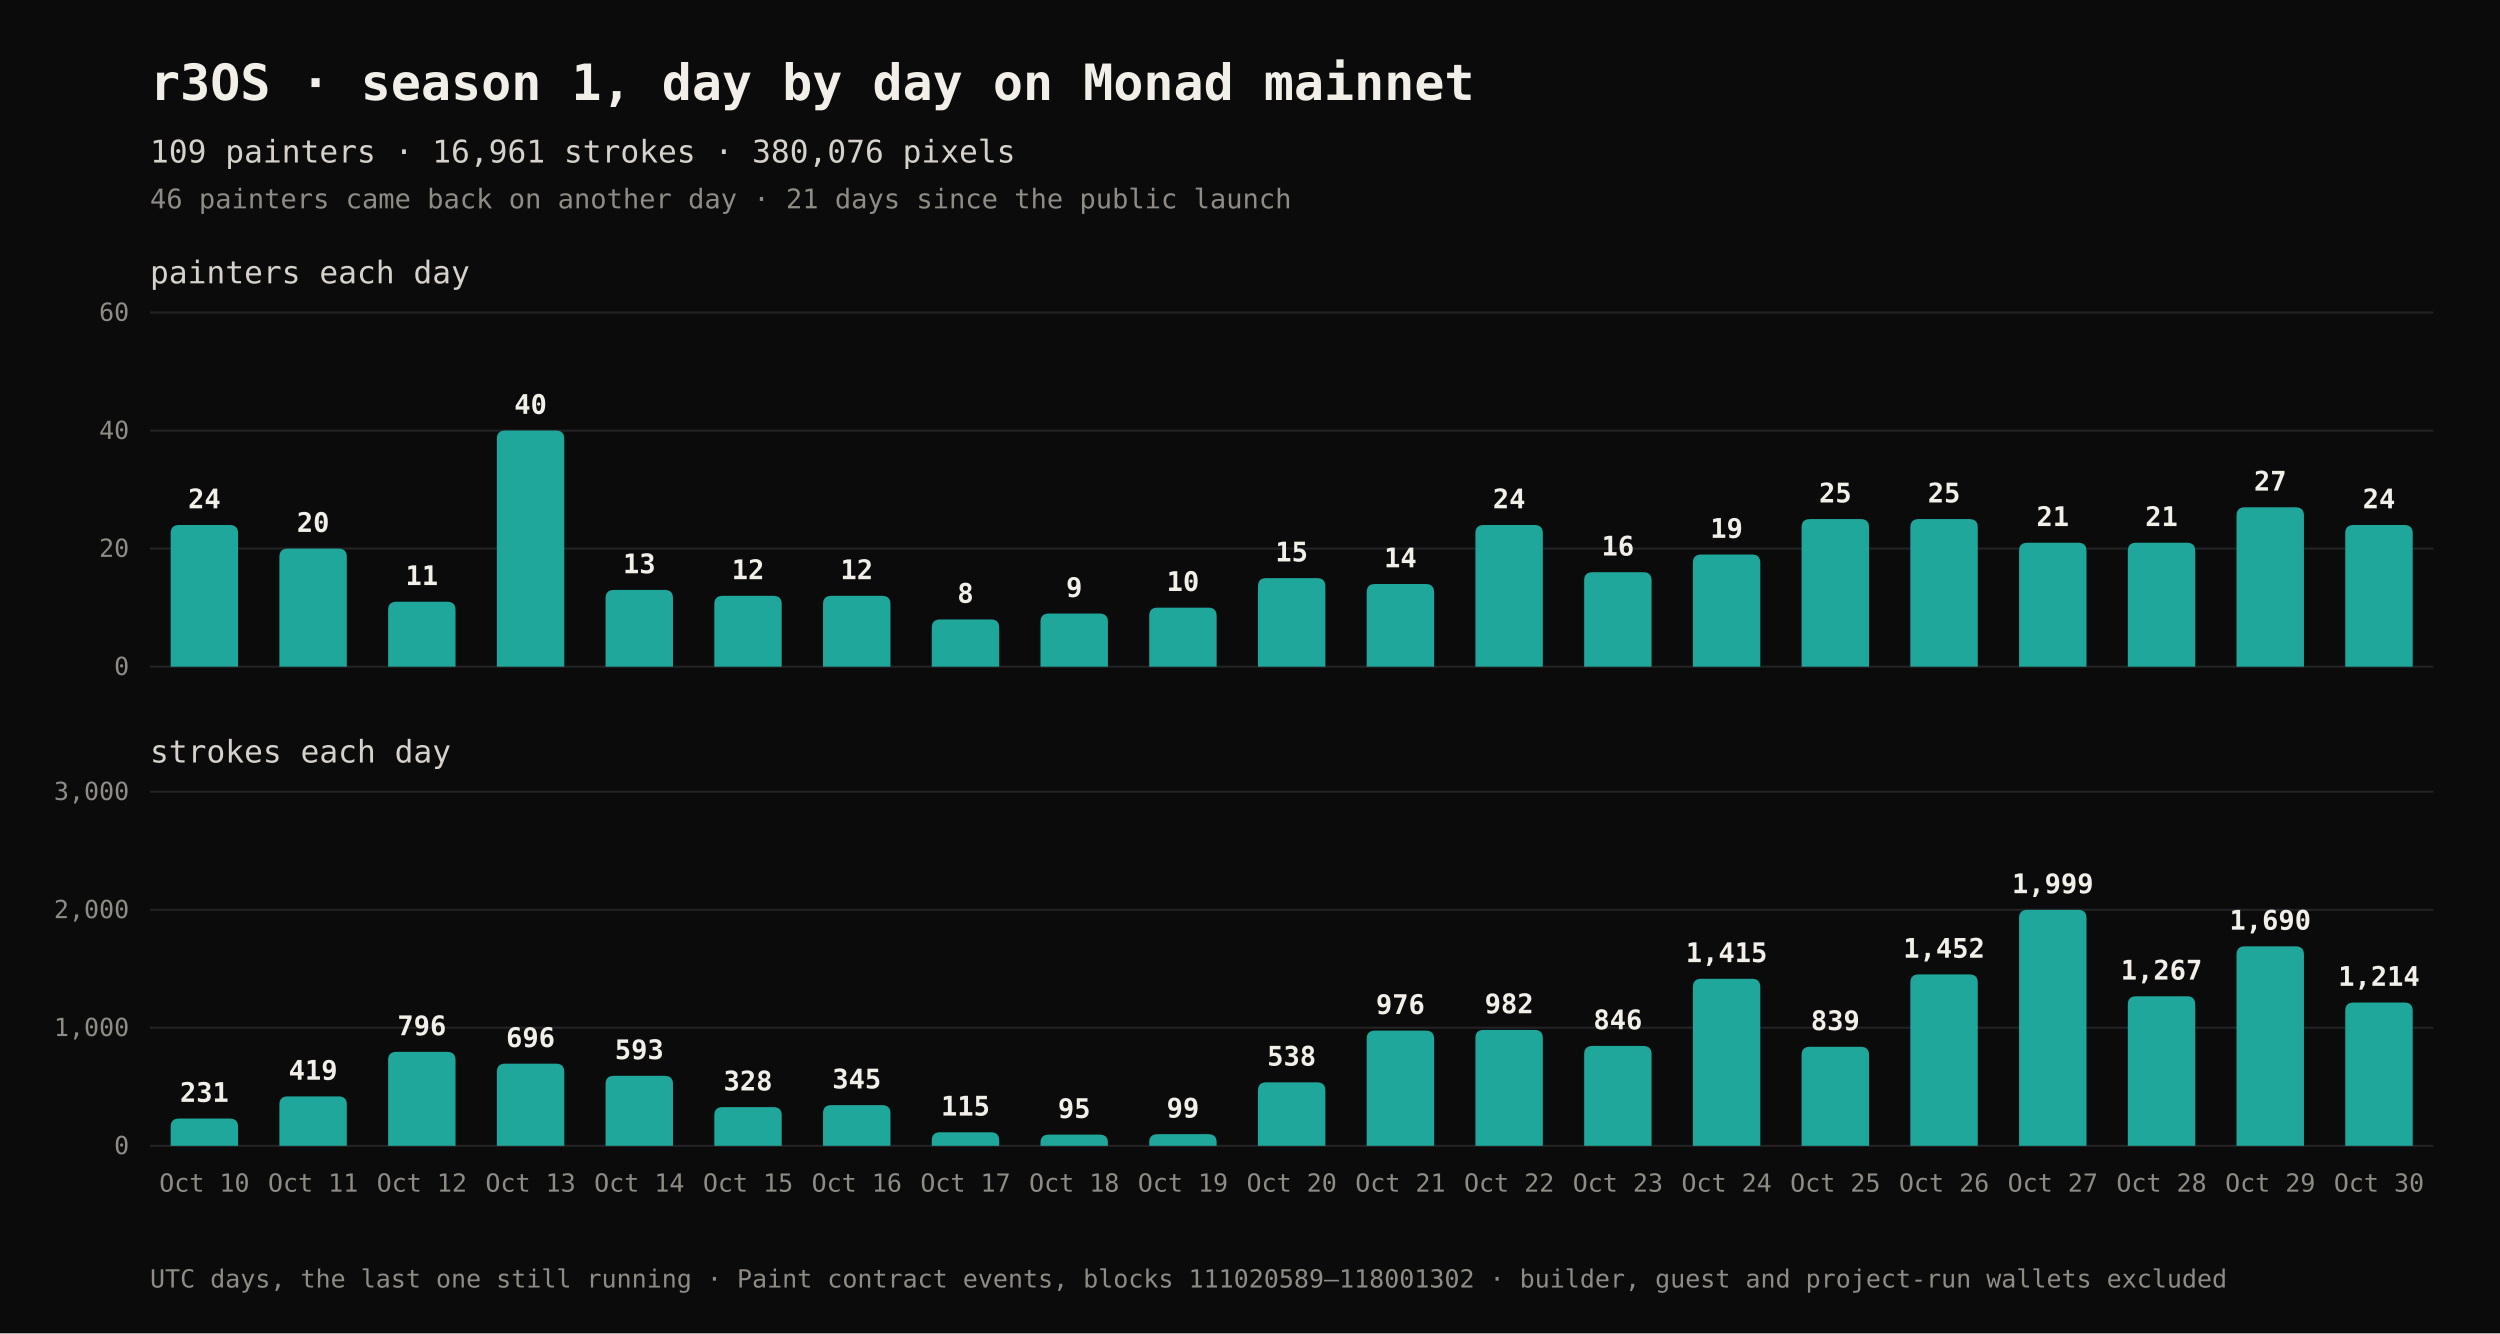
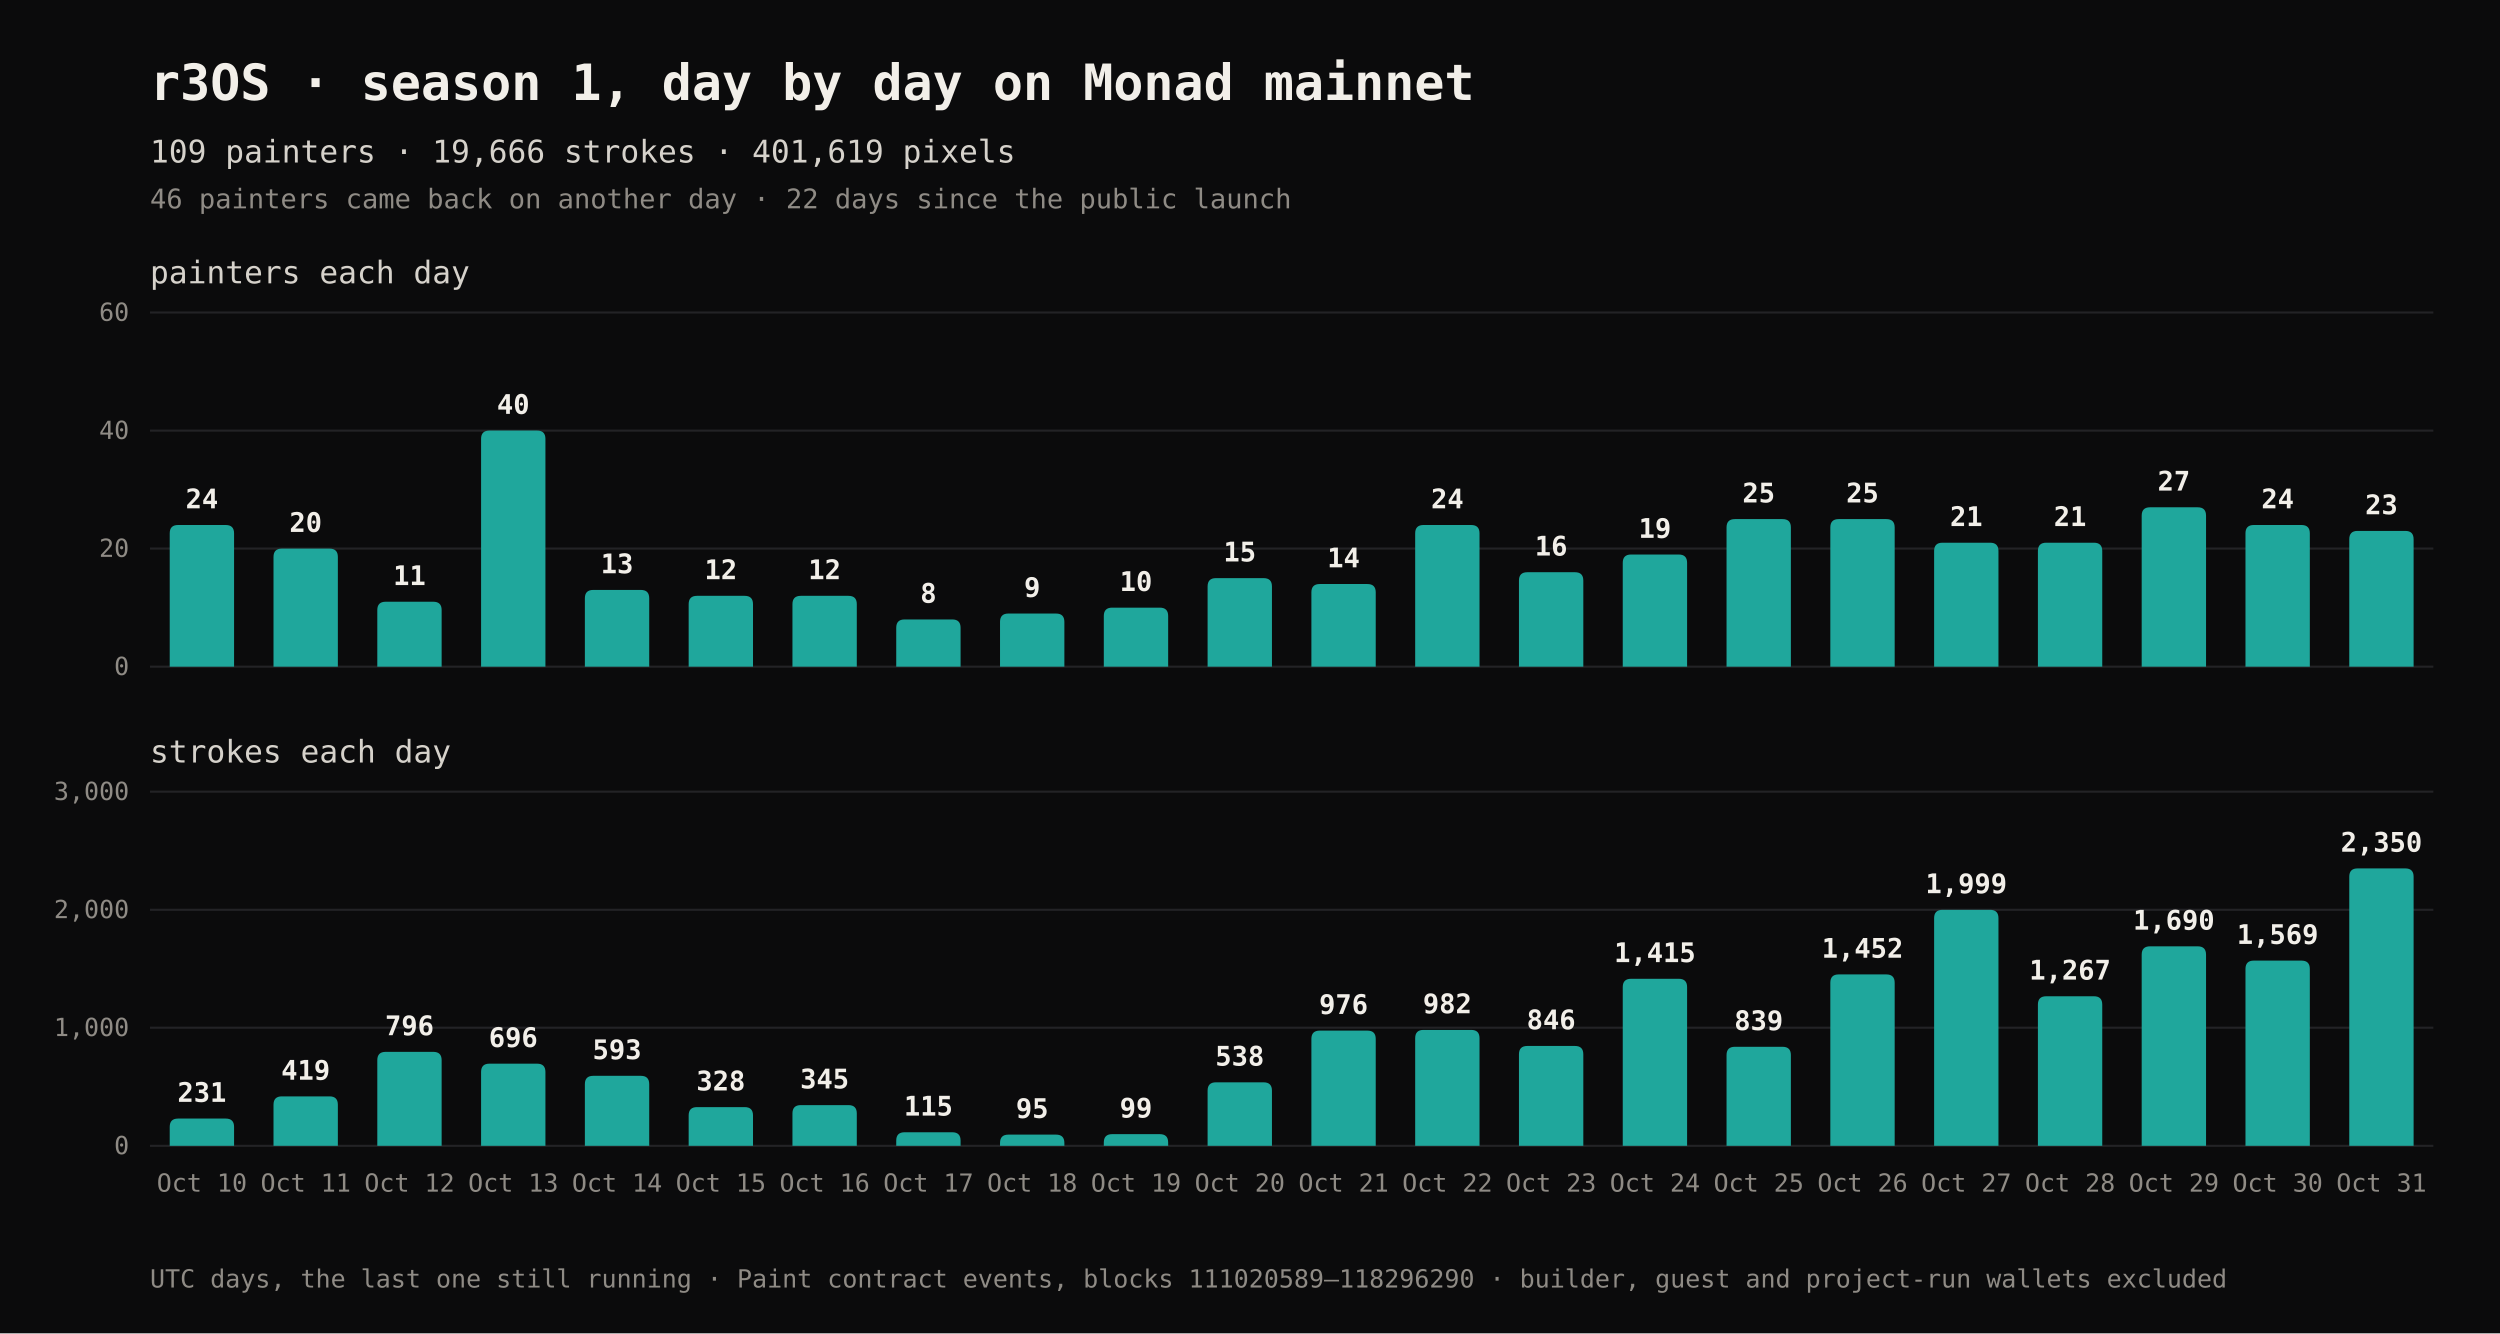
<svg xmlns="http://www.w3.org/2000/svg" width="1200" height="640" viewBox="0 0 1200 640" role="img" aria-labelledby="t d" font-family="'IBM Plex Mono', ui-monospace, SFMono-Regular, Menlo, Consolas, monospace">
  <rect width="1200" height="640" fill="#0b0b0c" />
  <text x="72" y="48" fill="#f2efe9" font-size="24" font-weight="700">r3OS · season 1, day by day on Monad mainnet</text>
-   <text x="72" y="78" fill="#d6d2cb" font-size="15">109 painters · 16,961 strokes · 380,076 pixels</text>
-   <text x="72" y="100" fill="#8f8b85" font-size="13">46 painters came back on another day · 21 days since the public launch</text>
+   <text x="72" y="78" fill="#d6d2cb" font-size="15">109 painters · 19,666 strokes · 401,619 pixels</text>
+   <text x="72" y="100" fill="#8f8b85" font-size="13">46 painters came back on another day · 22 days since the public launch</text>
  <text x="72" y="136" fill="#d6d2cb" font-size="15">painters each day</text>
  <line x1="72" x2="1168" y1="320.0" y2="320.0" stroke="#232326" stroke-width="1" />
  <text x="62" y="320.0" dy="4" text-anchor="end" fill="#8f8b85" font-size="12">0</text>
  <line x1="72" x2="1168" y1="263.3" y2="263.3" stroke="#232326" stroke-width="1" />
  <text x="62" y="263.3" dy="4" text-anchor="end" fill="#8f8b85" font-size="12">20</text>
  <line x1="72" x2="1168" y1="206.7" y2="206.7" stroke="#232326" stroke-width="1" />
  <text x="62" y="206.7" dy="4" text-anchor="end" fill="#8f8b85" font-size="12">40</text>
  <line x1="72" x2="1168" y1="150.0" y2="150.0" stroke="#232326" stroke-width="1" />
  <text x="62" y="150.0" dy="4" text-anchor="end" fill="#8f8b85" font-size="12">60</text>
-   <path d="M81.916,320V256Q81.916,252 85.916,252H110.274Q114.274,252 114.274,256V320Z" fill="#1fa79c" />
-   <text x="98.095" y="244" text-anchor="middle" fill="#f2efe9" font-size="13" font-weight="600">24</text>
-   <path d="M134.107,320V267.333Q134.107,263.333 138.107,263.333H162.465Q166.465,263.333 166.465,267.333V320Z" fill="#1fa79c" />
-   <text x="150.286" y="255.333" text-anchor="middle" fill="#f2efe9" font-size="13" font-weight="600">20</text>
-   <path d="M186.297,320V292.833Q186.297,288.833 190.297,288.833H214.655Q218.655,288.833 218.655,292.833V320Z" fill="#1fa79c" />
-   <text x="202.476" y="280.833" text-anchor="middle" fill="#f2efe9" font-size="13" font-weight="600">11</text>
-   <path d="M238.488,320V210.667Q238.488,206.667 242.488,206.667H266.846Q270.846,206.667 270.846,210.667V320Z" fill="#1fa79c" />
-   <text x="254.667" y="198.667" text-anchor="middle" fill="#f2efe9" font-size="13" font-weight="600">40</text>
-   <path d="M290.678,320V287.167Q290.678,283.167 294.678,283.167H319.036Q323.036,283.167 323.036,287.167V320Z" fill="#1fa79c" />
-   <text x="306.857" y="275.167" text-anchor="middle" fill="#f2efe9" font-size="13" font-weight="600">13</text>
-   <path d="M342.869,320V290Q342.869,286 346.869,286H371.227Q375.227,286 375.227,290V320Z" fill="#1fa79c" />
-   <text x="359.048" y="278" text-anchor="middle" fill="#f2efe9" font-size="13" font-weight="600">12</text>
-   <path d="M395.059,320V290Q395.059,286 399.059,286H423.417Q427.417,286 427.417,290V320Z" fill="#1fa79c" />
-   <text x="411.238" y="278" text-anchor="middle" fill="#f2efe9" font-size="13" font-weight="600">12</text>
-   <path d="M447.25,320V301.333Q447.25,297.333 451.25,297.333H475.608Q479.608,297.333 479.608,301.333V320Z" fill="#1fa79c" />
-   <text x="463.429" y="289.333" text-anchor="middle" fill="#f2efe9" font-size="13" font-weight="600">8</text>
-   <path d="M499.44,320V298.5Q499.44,294.5 503.44,294.5H527.798Q531.798,294.5 531.798,298.5V320Z" fill="#1fa79c" />
-   <text x="515.619" y="286.5" text-anchor="middle" fill="#f2efe9" font-size="13" font-weight="600">9</text>
-   <path d="M551.63,320V295.667Q551.63,291.667 555.63,291.667H579.989Q583.989,291.667 583.989,295.667V320Z" fill="#1fa79c" />
-   <text x="567.81" y="283.667" text-anchor="middle" fill="#f2efe9" font-size="13" font-weight="600">10</text>
-   <path d="M603.821,320V281.5Q603.821,277.5 607.821,277.5H632.179Q636.179,277.5 636.179,281.5V320Z" fill="#1fa79c" />
-   <text x="620" y="269.5" text-anchor="middle" fill="#f2efe9" font-size="13" font-weight="600">15</text>
-   <path d="M656.011,320V284.333Q656.011,280.333 660.011,280.333H684.37Q688.37,280.333 688.37,284.333V320Z" fill="#1fa79c" />
-   <text x="672.19" y="272.333" text-anchor="middle" fill="#f2efe9" font-size="13" font-weight="600">14</text>
-   <path d="M708.202,320V256Q708.202,252 712.202,252H736.56Q740.56,252 740.56,256V320Z" fill="#1fa79c" />
-   <text x="724.381" y="244" text-anchor="middle" fill="#f2efe9" font-size="13" font-weight="600">24</text>
-   <path d="M760.392,320V278.667Q760.392,274.667 764.392,274.667H788.75Q792.75,274.667 792.75,278.667V320Z" fill="#1fa79c" />
-   <text x="776.571" y="266.667" text-anchor="middle" fill="#f2efe9" font-size="13" font-weight="600">16</text>
-   <path d="M812.583,320V270.167Q812.583,266.167 816.583,266.167H840.941Q844.941,266.167 844.941,270.167V320Z" fill="#1fa79c" />
-   <text x="828.762" y="258.167" text-anchor="middle" fill="#f2efe9" font-size="13" font-weight="600">19</text>
-   <path d="M864.773,320V253.167Q864.773,249.167 868.773,249.167H893.131Q897.131,249.167 897.131,253.167V320Z" fill="#1fa79c" />
-   <text x="880.952" y="241.167" text-anchor="middle" fill="#f2efe9" font-size="13" font-weight="600">25</text>
-   <path d="M916.964,320V253.167Q916.964,249.167 920.964,249.167H945.322Q949.322,249.167 949.322,253.167V320Z" fill="#1fa79c" />
-   <text x="933.143" y="241.167" text-anchor="middle" fill="#f2efe9" font-size="13" font-weight="600">25</text>
-   <path d="M969.154,320V264.5Q969.154,260.5 973.154,260.5H997.512Q1001.512,260.5 1001.512,264.5V320Z" fill="#1fa79c" />
-   <text x="985.333" y="252.5" text-anchor="middle" fill="#f2efe9" font-size="13" font-weight="600">21</text>
-   <path d="M1021.345,320V264.5Q1021.345,260.5 1025.345,260.5H1049.703Q1053.703,260.5 1053.703,264.5V320Z" fill="#1fa79c" />
-   <text x="1037.524" y="252.5" text-anchor="middle" fill="#f2efe9" font-size="13" font-weight="600">21</text>
-   <path d="M1073.535,320V247.5Q1073.535,243.5 1077.535,243.5H1101.893Q1105.893,243.5 1105.893,247.5V320Z" fill="#1fa79c" />
-   <text x="1089.714" y="235.5" text-anchor="middle" fill="#f2efe9" font-size="13" font-weight="600">27</text>
-   <path d="M1125.726,320V256Q1125.726,252 1129.726,252H1154.084Q1158.084,252 1158.084,256V320Z" fill="#1fa79c" />
-   <text x="1141.905" y="244" text-anchor="middle" fill="#f2efe9" font-size="13" font-weight="600">24</text>
+   <path d="M81.465,320V256Q81.465,252 85.465,252H108.353Q112.353,252 112.353,256V320Z" fill="#1fa79c" />
+   <text x="96.909" y="244" text-anchor="middle" fill="#f2efe9" font-size="13" font-weight="600">24</text>
+   <path d="M131.284,320V267.333Q131.284,263.333 135.284,263.333H158.171Q162.171,263.333 162.171,267.333V320Z" fill="#1fa79c" />
+   <text x="146.727" y="255.333" text-anchor="middle" fill="#f2efe9" font-size="13" font-weight="600">20</text>
+   <path d="M181.102,320V292.833Q181.102,288.833 185.102,288.833H207.989Q211.989,288.833 211.989,292.833V320Z" fill="#1fa79c" />
+   <text x="196.545" y="280.833" text-anchor="middle" fill="#f2efe9" font-size="13" font-weight="600">11</text>
+   <path d="M230.92,320V210.667Q230.92,206.667 234.92,206.667H257.807Q261.807,206.667 261.807,210.667V320Z" fill="#1fa79c" />
+   <text x="246.364" y="198.667" text-anchor="middle" fill="#f2efe9" font-size="13" font-weight="600">40</text>
+   <path d="M280.738,320V287.167Q280.738,283.167 284.738,283.167H307.625Q311.625,283.167 311.625,287.167V320Z" fill="#1fa79c" />
+   <text x="296.182" y="275.167" text-anchor="middle" fill="#f2efe9" font-size="13" font-weight="600">13</text>
+   <path d="M330.556,320V290Q330.556,286 334.556,286H357.444Q361.444,286 361.444,290V320Z" fill="#1fa79c" />
+   <text x="346" y="278" text-anchor="middle" fill="#f2efe9" font-size="13" font-weight="600">12</text>
+   <path d="M380.375,320V290Q380.375,286 384.375,286H407.262Q411.262,286 411.262,290V320Z" fill="#1fa79c" />
+   <text x="395.818" y="278" text-anchor="middle" fill="#f2efe9" font-size="13" font-weight="600">12</text>
+   <path d="M430.193,320V301.333Q430.193,297.333 434.193,297.333H457.08Q461.08,297.333 461.08,301.333V320Z" fill="#1fa79c" />
+   <text x="445.636" y="289.333" text-anchor="middle" fill="#f2efe9" font-size="13" font-weight="600">8</text>
+   <path d="M480.011,320V298.5Q480.011,294.5 484.011,294.5H506.898Q510.898,294.5 510.898,298.5V320Z" fill="#1fa79c" />
+   <text x="495.455" y="286.5" text-anchor="middle" fill="#f2efe9" font-size="13" font-weight="600">9</text>
+   <path d="M529.829,320V295.667Q529.829,291.667 533.829,291.667H556.716Q560.716,291.667 560.716,295.667V320Z" fill="#1fa79c" />
+   <text x="545.273" y="283.667" text-anchor="middle" fill="#f2efe9" font-size="13" font-weight="600">10</text>
+   <path d="M579.647,320V281.5Q579.647,277.5 583.647,277.5H606.535Q610.535,277.5 610.535,281.5V320Z" fill="#1fa79c" />
+   <text x="595.091" y="269.5" text-anchor="middle" fill="#f2efe9" font-size="13" font-weight="600">15</text>
+   <path d="M629.465,320V284.333Q629.465,280.333 633.465,280.333H656.353Q660.353,280.333 660.353,284.333V320Z" fill="#1fa79c" />
+   <text x="644.909" y="272.333" text-anchor="middle" fill="#f2efe9" font-size="13" font-weight="600">14</text>
+   <path d="M679.284,320V256Q679.284,252 683.284,252H706.171Q710.171,252 710.171,256V320Z" fill="#1fa79c" />
+   <text x="694.727" y="244" text-anchor="middle" fill="#f2efe9" font-size="13" font-weight="600">24</text>
+   <path d="M729.102,320V278.667Q729.102,274.667 733.102,274.667H755.989Q759.989,274.667 759.989,278.667V320Z" fill="#1fa79c" />
+   <text x="744.545" y="266.667" text-anchor="middle" fill="#f2efe9" font-size="13" font-weight="600">16</text>
+   <path d="M778.92,320V270.167Q778.92,266.167 782.92,266.167H805.807Q809.807,266.167 809.807,270.167V320Z" fill="#1fa79c" />
+   <text x="794.364" y="258.167" text-anchor="middle" fill="#f2efe9" font-size="13" font-weight="600">19</text>
+   <path d="M828.738,320V253.167Q828.738,249.167 832.738,249.167H855.625Q859.625,249.167 859.625,253.167V320Z" fill="#1fa79c" />
+   <text x="844.182" y="241.167" text-anchor="middle" fill="#f2efe9" font-size="13" font-weight="600">25</text>
+   <path d="M878.556,320V253.167Q878.556,249.167 882.556,249.167H905.444Q909.444,249.167 909.444,253.167V320Z" fill="#1fa79c" />
+   <text x="894" y="241.167" text-anchor="middle" fill="#f2efe9" font-size="13" font-weight="600">25</text>
+   <path d="M928.375,320V264.5Q928.375,260.5 932.375,260.5H955.262Q959.262,260.5 959.262,264.5V320Z" fill="#1fa79c" />
+   <text x="943.818" y="252.5" text-anchor="middle" fill="#f2efe9" font-size="13" font-weight="600">21</text>
+   <path d="M978.193,320V264.5Q978.193,260.5 982.193,260.5H1005.08Q1009.08,260.5 1009.08,264.5V320Z" fill="#1fa79c" />
+   <text x="993.636" y="252.5" text-anchor="middle" fill="#f2efe9" font-size="13" font-weight="600">21</text>
+   <path d="M1028.011,320V247.5Q1028.011,243.5 1032.011,243.5H1054.898Q1058.898,243.5 1058.898,247.5V320Z" fill="#1fa79c" />
+   <text x="1043.455" y="235.5" text-anchor="middle" fill="#f2efe9" font-size="13" font-weight="600">27</text>
+   <path d="M1077.829,320V256Q1077.829,252 1081.829,252H1104.716Q1108.716,252 1108.716,256V320Z" fill="#1fa79c" />
+   <text x="1093.273" y="244" text-anchor="middle" fill="#f2efe9" font-size="13" font-weight="600">24</text>
+   <path d="M1127.647,320V258.833Q1127.647,254.833 1131.647,254.833H1154.535Q1158.535,254.833 1158.535,258.833V320Z" fill="#1fa79c" />
+   <text x="1143.091" y="246.833" text-anchor="middle" fill="#f2efe9" font-size="13" font-weight="600">23</text>
  <text x="72" y="366" fill="#d6d2cb" font-size="15">strokes each day</text>
  <line x1="72" x2="1168" y1="550.0" y2="550.0" stroke="#232326" stroke-width="1" />
  <text x="62" y="550.0" dy="4" text-anchor="end" fill="#8f8b85" font-size="12">0</text>
  <line x1="72" x2="1168" y1="493.3" y2="493.3" stroke="#232326" stroke-width="1" />
  <text x="62" y="493.3" dy="4" text-anchor="end" fill="#8f8b85" font-size="12">1,000</text>
  <line x1="72" x2="1168" y1="436.7" y2="436.7" stroke="#232326" stroke-width="1" />
  <text x="62" y="436.7" dy="4" text-anchor="end" fill="#8f8b85" font-size="12">2,000</text>
  <line x1="72" x2="1168" y1="380.0" y2="380.0" stroke="#232326" stroke-width="1" />
  <text x="62" y="380.0" dy="4" text-anchor="end" fill="#8f8b85" font-size="12">3,000</text>
-   <path d="M81.916,550V540.91Q81.916,536.91 85.916,536.91H110.274Q114.274,536.91 114.274,540.91V550Z" fill="#1fa79c" />
-   <text x="98.095" y="528.91" text-anchor="middle" fill="#f2efe9" font-size="13" font-weight="600">231</text>
-   <text x="98.095" y="572" text-anchor="middle" fill="#8f8b85" font-size="12">Oct 10</text>
-   <path d="M134.107,550V530.257Q134.107,526.257 138.107,526.257H162.465Q166.465,526.257 166.465,530.257V550Z" fill="#1fa79c" />
-   <text x="150.286" y="518.257" text-anchor="middle" fill="#f2efe9" font-size="13" font-weight="600">419</text>
-   <text x="150.286" y="572" text-anchor="middle" fill="#8f8b85" font-size="12">Oct 11</text>
-   <path d="M186.297,550V508.893Q186.297,504.893 190.297,504.893H214.655Q218.655,504.893 218.655,508.893V550Z" fill="#1fa79c" />
-   <text x="202.476" y="496.893" text-anchor="middle" fill="#f2efe9" font-size="13" font-weight="600">796</text>
-   <text x="202.476" y="572" text-anchor="middle" fill="#8f8b85" font-size="12">Oct 12</text>
-   <path d="M238.488,550V514.56Q238.488,510.56 242.488,510.56H266.846Q270.846,510.56 270.846,514.56V550Z" fill="#1fa79c" />
-   <text x="254.667" y="502.56" text-anchor="middle" fill="#f2efe9" font-size="13" font-weight="600">696</text>
-   <text x="254.667" y="572" text-anchor="middle" fill="#8f8b85" font-size="12">Oct 13</text>
-   <path d="M290.678,550V520.397Q290.678,516.397 294.678,516.397H319.036Q323.036,516.397 323.036,520.397V550Z" fill="#1fa79c" />
-   <text x="306.857" y="508.397" text-anchor="middle" fill="#f2efe9" font-size="13" font-weight="600">593</text>
-   <text x="306.857" y="572" text-anchor="middle" fill="#8f8b85" font-size="12">Oct 14</text>
-   <path d="M342.869,550V535.413Q342.869,531.413 346.869,531.413H371.227Q375.227,531.413 375.227,535.413V550Z" fill="#1fa79c" />
-   <text x="359.048" y="523.413" text-anchor="middle" fill="#f2efe9" font-size="13" font-weight="600">328</text>
-   <text x="359.048" y="572" text-anchor="middle" fill="#8f8b85" font-size="12">Oct 15</text>
-   <path d="M395.059,550V534.45Q395.059,530.45 399.059,530.45H423.417Q427.417,530.45 427.417,534.45V550Z" fill="#1fa79c" />
-   <text x="411.238" y="522.45" text-anchor="middle" fill="#f2efe9" font-size="13" font-weight="600">345</text>
-   <text x="411.238" y="572" text-anchor="middle" fill="#8f8b85" font-size="12">Oct 16</text>
-   <path d="M447.25,550V547.483Q447.25,543.483 451.25,543.483H475.608Q479.608,543.483 479.608,547.483V550Z" fill="#1fa79c" />
-   <text x="463.429" y="535.483" text-anchor="middle" fill="#f2efe9" font-size="13" font-weight="600">115</text>
-   <text x="463.429" y="572" text-anchor="middle" fill="#8f8b85" font-size="12">Oct 17</text>
-   <path d="M499.44,550V548.617Q499.44,544.617 503.44,544.617H527.798Q531.798,544.617 531.798,548.617V550Z" fill="#1fa79c" />
-   <text x="515.619" y="536.617" text-anchor="middle" fill="#f2efe9" font-size="13" font-weight="600">95</text>
-   <text x="515.619" y="572" text-anchor="middle" fill="#8f8b85" font-size="12">Oct 18</text>
-   <path d="M551.63,550V548.39Q551.63,544.39 555.63,544.39H579.989Q583.989,544.39 583.989,548.39V550Z" fill="#1fa79c" />
-   <text x="567.81" y="536.39" text-anchor="middle" fill="#f2efe9" font-size="13" font-weight="600">99</text>
-   <text x="567.81" y="572" text-anchor="middle" fill="#8f8b85" font-size="12">Oct 19</text>
-   <path d="M603.821,550V523.513Q603.821,519.513 607.821,519.513H632.179Q636.179,519.513 636.179,523.513V550Z" fill="#1fa79c" />
-   <text x="620" y="511.513" text-anchor="middle" fill="#f2efe9" font-size="13" font-weight="600">538</text>
-   <text x="620" y="572" text-anchor="middle" fill="#8f8b85" font-size="12">Oct 20</text>
-   <path d="M656.011,550V498.693Q656.011,494.693 660.011,494.693H684.37Q688.37,494.693 688.37,498.693V550Z" fill="#1fa79c" />
-   <text x="672.19" y="486.693" text-anchor="middle" fill="#f2efe9" font-size="13" font-weight="600">976</text>
-   <text x="672.19" y="572" text-anchor="middle" fill="#8f8b85" font-size="12">Oct 21</text>
-   <path d="M708.202,550V498.353Q708.202,494.353 712.202,494.353H736.56Q740.56,494.353 740.56,498.353V550Z" fill="#1fa79c" />
-   <text x="724.381" y="486.353" text-anchor="middle" fill="#f2efe9" font-size="13" font-weight="600">982</text>
-   <text x="724.381" y="572" text-anchor="middle" fill="#8f8b85" font-size="12">Oct 22</text>
-   <path d="M760.392,550V506.06Q760.392,502.06 764.392,502.06H788.75Q792.75,502.06 792.75,506.06V550Z" fill="#1fa79c" />
-   <text x="776.571" y="494.06" text-anchor="middle" fill="#f2efe9" font-size="13" font-weight="600">846</text>
-   <text x="776.571" y="572" text-anchor="middle" fill="#8f8b85" font-size="12">Oct 23</text>
-   <path d="M812.583,550V473.817Q812.583,469.817 816.583,469.817H840.941Q844.941,469.817 844.941,473.817V550Z" fill="#1fa79c" />
-   <text x="828.762" y="461.817" text-anchor="middle" fill="#f2efe9" font-size="13" font-weight="600">1,415</text>
-   <text x="828.762" y="572" text-anchor="middle" fill="#8f8b85" font-size="12">Oct 24</text>
-   <path d="M864.773,550V506.457Q864.773,502.457 868.773,502.457H893.131Q897.131,502.457 897.131,506.457V550Z" fill="#1fa79c" />
-   <text x="880.952" y="494.457" text-anchor="middle" fill="#f2efe9" font-size="13" font-weight="600">839</text>
-   <text x="880.952" y="572" text-anchor="middle" fill="#8f8b85" font-size="12">Oct 25</text>
-   <path d="M916.964,550V471.72Q916.964,467.72 920.964,467.72H945.322Q949.322,467.72 949.322,471.72V550Z" fill="#1fa79c" />
-   <text x="933.143" y="459.72" text-anchor="middle" fill="#f2efe9" font-size="13" font-weight="600">1,452</text>
-   <text x="933.143" y="572" text-anchor="middle" fill="#8f8b85" font-size="12">Oct 26</text>
-   <path d="M969.154,550V440.723Q969.154,436.723 973.154,436.723H997.512Q1001.512,436.723 1001.512,440.723V550Z" fill="#1fa79c" />
-   <text x="985.333" y="428.723" text-anchor="middle" fill="#f2efe9" font-size="13" font-weight="600">1,999</text>
-   <text x="985.333" y="572" text-anchor="middle" fill="#8f8b85" font-size="12">Oct 27</text>
-   <path d="M1021.345,550V482.203Q1021.345,478.203 1025.345,478.203H1049.703Q1053.703,478.203 1053.703,482.203V550Z" fill="#1fa79c" />
-   <text x="1037.524" y="470.203" text-anchor="middle" fill="#f2efe9" font-size="13" font-weight="600">1,267</text>
-   <text x="1037.524" y="572" text-anchor="middle" fill="#8f8b85" font-size="12">Oct 28</text>
-   <path d="M1073.535,550V458.233Q1073.535,454.233 1077.535,454.233H1101.893Q1105.893,454.233 1105.893,458.233V550Z" fill="#1fa79c" />
-   <text x="1089.714" y="446.233" text-anchor="middle" fill="#f2efe9" font-size="13" font-weight="600">1,690</text>
-   <text x="1089.714" y="572" text-anchor="middle" fill="#8f8b85" font-size="12">Oct 29</text>
-   <path d="M1125.726,550V485.207Q1125.726,481.207 1129.726,481.207H1154.084Q1158.084,481.207 1158.084,485.207V550Z" fill="#1fa79c" />
-   <text x="1141.905" y="473.207" text-anchor="middle" fill="#f2efe9" font-size="13" font-weight="600">1,214</text>
-   <text x="1141.905" y="572" text-anchor="middle" fill="#8f8b85" font-size="12">Oct 30</text>
-   <text x="72" y="618" fill="#8f8b85" font-size="12">UTC days, the last one still running · Paint contract events, blocks 111020589–118001302 · builder, guest and project-run wallets excluded</text>
+   <path d="M81.465,550V540.91Q81.465,536.91 85.465,536.91H108.353Q112.353,536.91 112.353,540.91V550Z" fill="#1fa79c" />
+   <text x="96.909" y="528.91" text-anchor="middle" fill="#f2efe9" font-size="13" font-weight="600">231</text>
+   <text x="96.909" y="572" text-anchor="middle" fill="#8f8b85" font-size="12">Oct 10</text>
+   <path d="M131.284,550V530.257Q131.284,526.257 135.284,526.257H158.171Q162.171,526.257 162.171,530.257V550Z" fill="#1fa79c" />
+   <text x="146.727" y="518.257" text-anchor="middle" fill="#f2efe9" font-size="13" font-weight="600">419</text>
+   <text x="146.727" y="572" text-anchor="middle" fill="#8f8b85" font-size="12">Oct 11</text>
+   <path d="M181.102,550V508.893Q181.102,504.893 185.102,504.893H207.989Q211.989,504.893 211.989,508.893V550Z" fill="#1fa79c" />
+   <text x="196.545" y="496.893" text-anchor="middle" fill="#f2efe9" font-size="13" font-weight="600">796</text>
+   <text x="196.545" y="572" text-anchor="middle" fill="#8f8b85" font-size="12">Oct 12</text>
+   <path d="M230.92,550V514.56Q230.92,510.56 234.92,510.56H257.807Q261.807,510.56 261.807,514.56V550Z" fill="#1fa79c" />
+   <text x="246.364" y="502.56" text-anchor="middle" fill="#f2efe9" font-size="13" font-weight="600">696</text>
+   <text x="246.364" y="572" text-anchor="middle" fill="#8f8b85" font-size="12">Oct 13</text>
+   <path d="M280.738,550V520.397Q280.738,516.397 284.738,516.397H307.625Q311.625,516.397 311.625,520.397V550Z" fill="#1fa79c" />
+   <text x="296.182" y="508.397" text-anchor="middle" fill="#f2efe9" font-size="13" font-weight="600">593</text>
+   <text x="296.182" y="572" text-anchor="middle" fill="#8f8b85" font-size="12">Oct 14</text>
+   <path d="M330.556,550V535.413Q330.556,531.413 334.556,531.413H357.444Q361.444,531.413 361.444,535.413V550Z" fill="#1fa79c" />
+   <text x="346" y="523.413" text-anchor="middle" fill="#f2efe9" font-size="13" font-weight="600">328</text>
+   <text x="346" y="572" text-anchor="middle" fill="#8f8b85" font-size="12">Oct 15</text>
+   <path d="M380.375,550V534.45Q380.375,530.45 384.375,530.45H407.262Q411.262,530.45 411.262,534.45V550Z" fill="#1fa79c" />
+   <text x="395.818" y="522.45" text-anchor="middle" fill="#f2efe9" font-size="13" font-weight="600">345</text>
+   <text x="395.818" y="572" text-anchor="middle" fill="#8f8b85" font-size="12">Oct 16</text>
+   <path d="M430.193,550V547.483Q430.193,543.483 434.193,543.483H457.08Q461.08,543.483 461.08,547.483V550Z" fill="#1fa79c" />
+   <text x="445.636" y="535.483" text-anchor="middle" fill="#f2efe9" font-size="13" font-weight="600">115</text>
+   <text x="445.636" y="572" text-anchor="middle" fill="#8f8b85" font-size="12">Oct 17</text>
+   <path d="M480.011,550V548.617Q480.011,544.617 484.011,544.617H506.898Q510.898,544.617 510.898,548.617V550Z" fill="#1fa79c" />
+   <text x="495.455" y="536.617" text-anchor="middle" fill="#f2efe9" font-size="13" font-weight="600">95</text>
+   <text x="495.455" y="572" text-anchor="middle" fill="#8f8b85" font-size="12">Oct 18</text>
+   <path d="M529.829,550V548.39Q529.829,544.39 533.829,544.39H556.716Q560.716,544.39 560.716,548.39V550Z" fill="#1fa79c" />
+   <text x="545.273" y="536.39" text-anchor="middle" fill="#f2efe9" font-size="13" font-weight="600">99</text>
+   <text x="545.273" y="572" text-anchor="middle" fill="#8f8b85" font-size="12">Oct 19</text>
+   <path d="M579.647,550V523.513Q579.647,519.513 583.647,519.513H606.535Q610.535,519.513 610.535,523.513V550Z" fill="#1fa79c" />
+   <text x="595.091" y="511.513" text-anchor="middle" fill="#f2efe9" font-size="13" font-weight="600">538</text>
+   <text x="595.091" y="572" text-anchor="middle" fill="#8f8b85" font-size="12">Oct 20</text>
+   <path d="M629.465,550V498.693Q629.465,494.693 633.465,494.693H656.353Q660.353,494.693 660.353,498.693V550Z" fill="#1fa79c" />
+   <text x="644.909" y="486.693" text-anchor="middle" fill="#f2efe9" font-size="13" font-weight="600">976</text>
+   <text x="644.909" y="572" text-anchor="middle" fill="#8f8b85" font-size="12">Oct 21</text>
+   <path d="M679.284,550V498.353Q679.284,494.353 683.284,494.353H706.171Q710.171,494.353 710.171,498.353V550Z" fill="#1fa79c" />
+   <text x="694.727" y="486.353" text-anchor="middle" fill="#f2efe9" font-size="13" font-weight="600">982</text>
+   <text x="694.727" y="572" text-anchor="middle" fill="#8f8b85" font-size="12">Oct 22</text>
+   <path d="M729.102,550V506.06Q729.102,502.06 733.102,502.06H755.989Q759.989,502.06 759.989,506.06V550Z" fill="#1fa79c" />
+   <text x="744.545" y="494.06" text-anchor="middle" fill="#f2efe9" font-size="13" font-weight="600">846</text>
+   <text x="744.545" y="572" text-anchor="middle" fill="#8f8b85" font-size="12">Oct 23</text>
+   <path d="M778.92,550V473.817Q778.92,469.817 782.92,469.817H805.807Q809.807,469.817 809.807,473.817V550Z" fill="#1fa79c" />
+   <text x="794.364" y="461.817" text-anchor="middle" fill="#f2efe9" font-size="13" font-weight="600">1,415</text>
+   <text x="794.364" y="572" text-anchor="middle" fill="#8f8b85" font-size="12">Oct 24</text>
+   <path d="M828.738,550V506.457Q828.738,502.457 832.738,502.457H855.625Q859.625,502.457 859.625,506.457V550Z" fill="#1fa79c" />
+   <text x="844.182" y="494.457" text-anchor="middle" fill="#f2efe9" font-size="13" font-weight="600">839</text>
+   <text x="844.182" y="572" text-anchor="middle" fill="#8f8b85" font-size="12">Oct 25</text>
+   <path d="M878.556,550V471.72Q878.556,467.72 882.556,467.72H905.444Q909.444,467.72 909.444,471.72V550Z" fill="#1fa79c" />
+   <text x="894" y="459.72" text-anchor="middle" fill="#f2efe9" font-size="13" font-weight="600">1,452</text>
+   <text x="894" y="572" text-anchor="middle" fill="#8f8b85" font-size="12">Oct 26</text>
+   <path d="M928.375,550V440.723Q928.375,436.723 932.375,436.723H955.262Q959.262,436.723 959.262,440.723V550Z" fill="#1fa79c" />
+   <text x="943.818" y="428.723" text-anchor="middle" fill="#f2efe9" font-size="13" font-weight="600">1,999</text>
+   <text x="943.818" y="572" text-anchor="middle" fill="#8f8b85" font-size="12">Oct 27</text>
+   <path d="M978.193,550V482.203Q978.193,478.203 982.193,478.203H1005.08Q1009.08,478.203 1009.08,482.203V550Z" fill="#1fa79c" />
+   <text x="993.636" y="470.203" text-anchor="middle" fill="#f2efe9" font-size="13" font-weight="600">1,267</text>
+   <text x="993.636" y="572" text-anchor="middle" fill="#8f8b85" font-size="12">Oct 28</text>
+   <path d="M1028.011,550V458.233Q1028.011,454.233 1032.011,454.233H1054.898Q1058.898,454.233 1058.898,458.233V550Z" fill="#1fa79c" />
+   <text x="1043.455" y="446.233" text-anchor="middle" fill="#f2efe9" font-size="13" font-weight="600">1,690</text>
+   <text x="1043.455" y="572" text-anchor="middle" fill="#8f8b85" font-size="12">Oct 29</text>
+   <path d="M1077.829,550V465.09Q1077.829,461.09 1081.829,461.09H1104.716Q1108.716,461.09 1108.716,465.09V550Z" fill="#1fa79c" />
+   <text x="1093.273" y="453.09" text-anchor="middle" fill="#f2efe9" font-size="13" font-weight="600">1,569</text>
+   <text x="1093.273" y="572" text-anchor="middle" fill="#8f8b85" font-size="12">Oct 30</text>
+   <path d="M1127.647,550V420.833Q1127.647,416.833 1131.647,416.833H1154.535Q1158.535,416.833 1158.535,420.833V550Z" fill="#1fa79c" />
+   <text x="1143.091" y="408.833" text-anchor="middle" fill="#f2efe9" font-size="13" font-weight="600">2,350</text>
+   <text x="1143.091" y="572" text-anchor="middle" fill="#8f8b85" font-size="12">Oct 31</text>
+   <text x="72" y="618" fill="#8f8b85" font-size="12">UTC days, the last one still running · Paint contract events, blocks 111020589–118296290 · builder, guest and project-run wallets excluded</text>
</svg>
